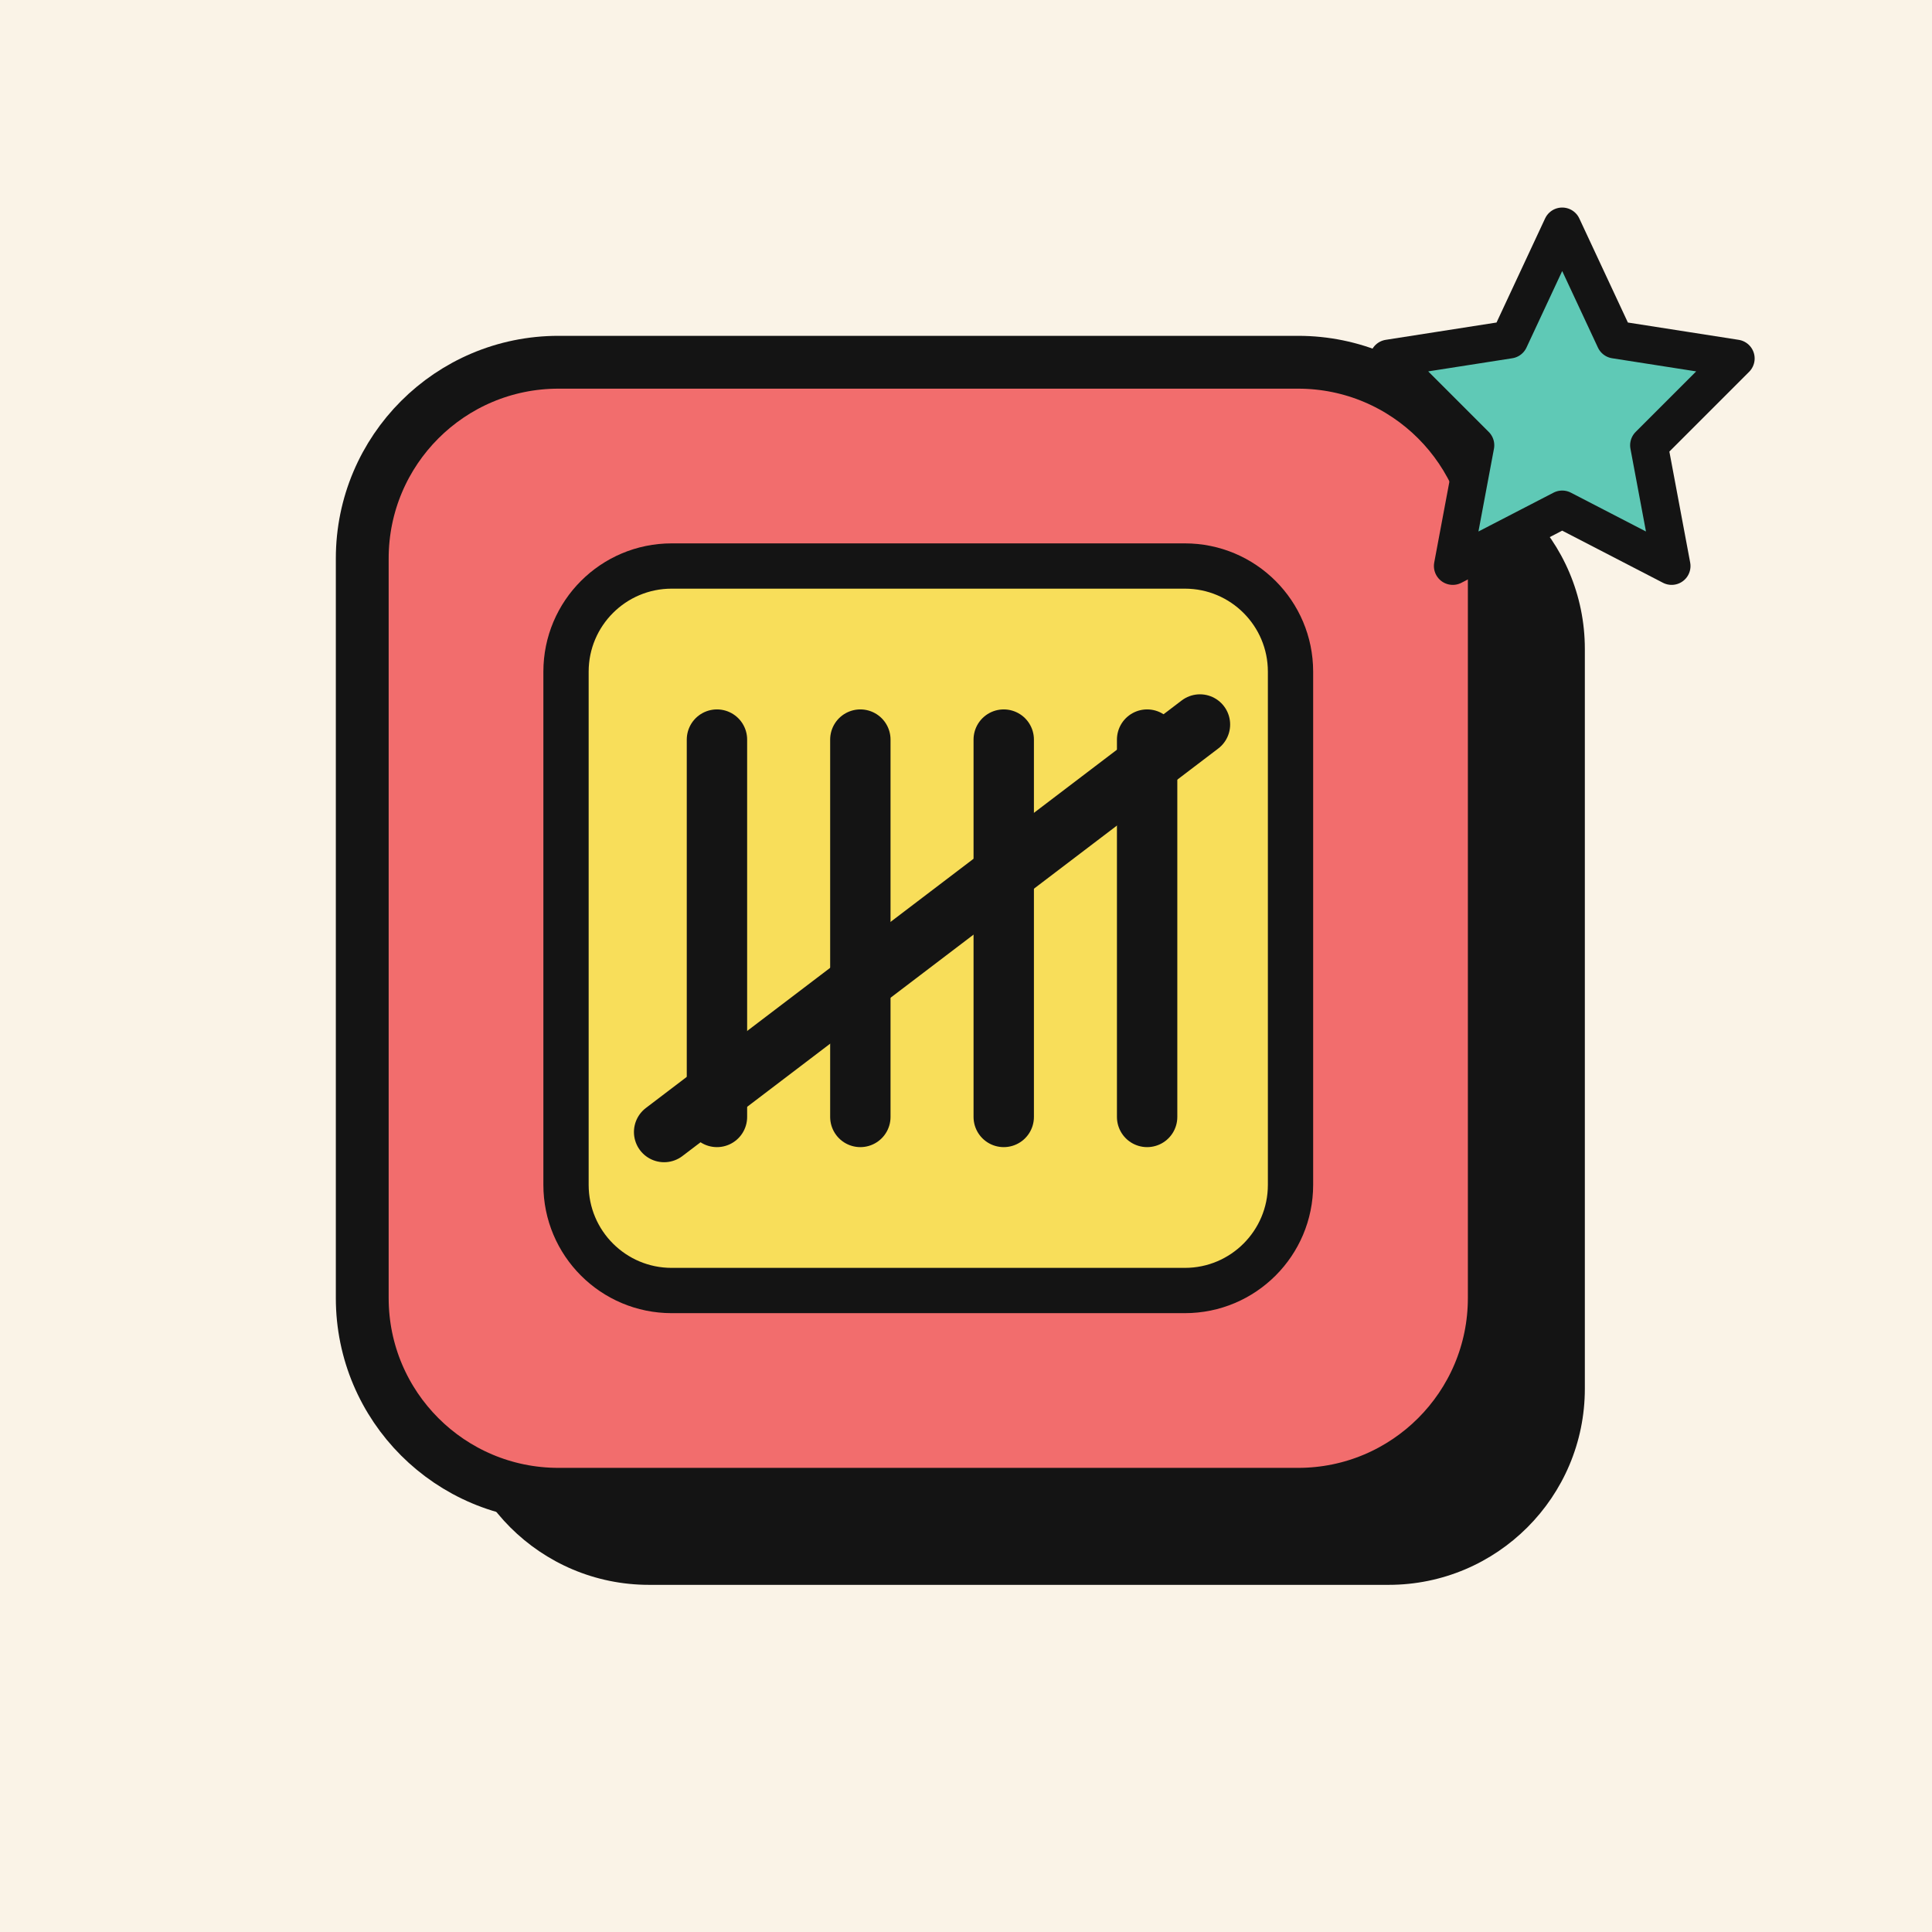
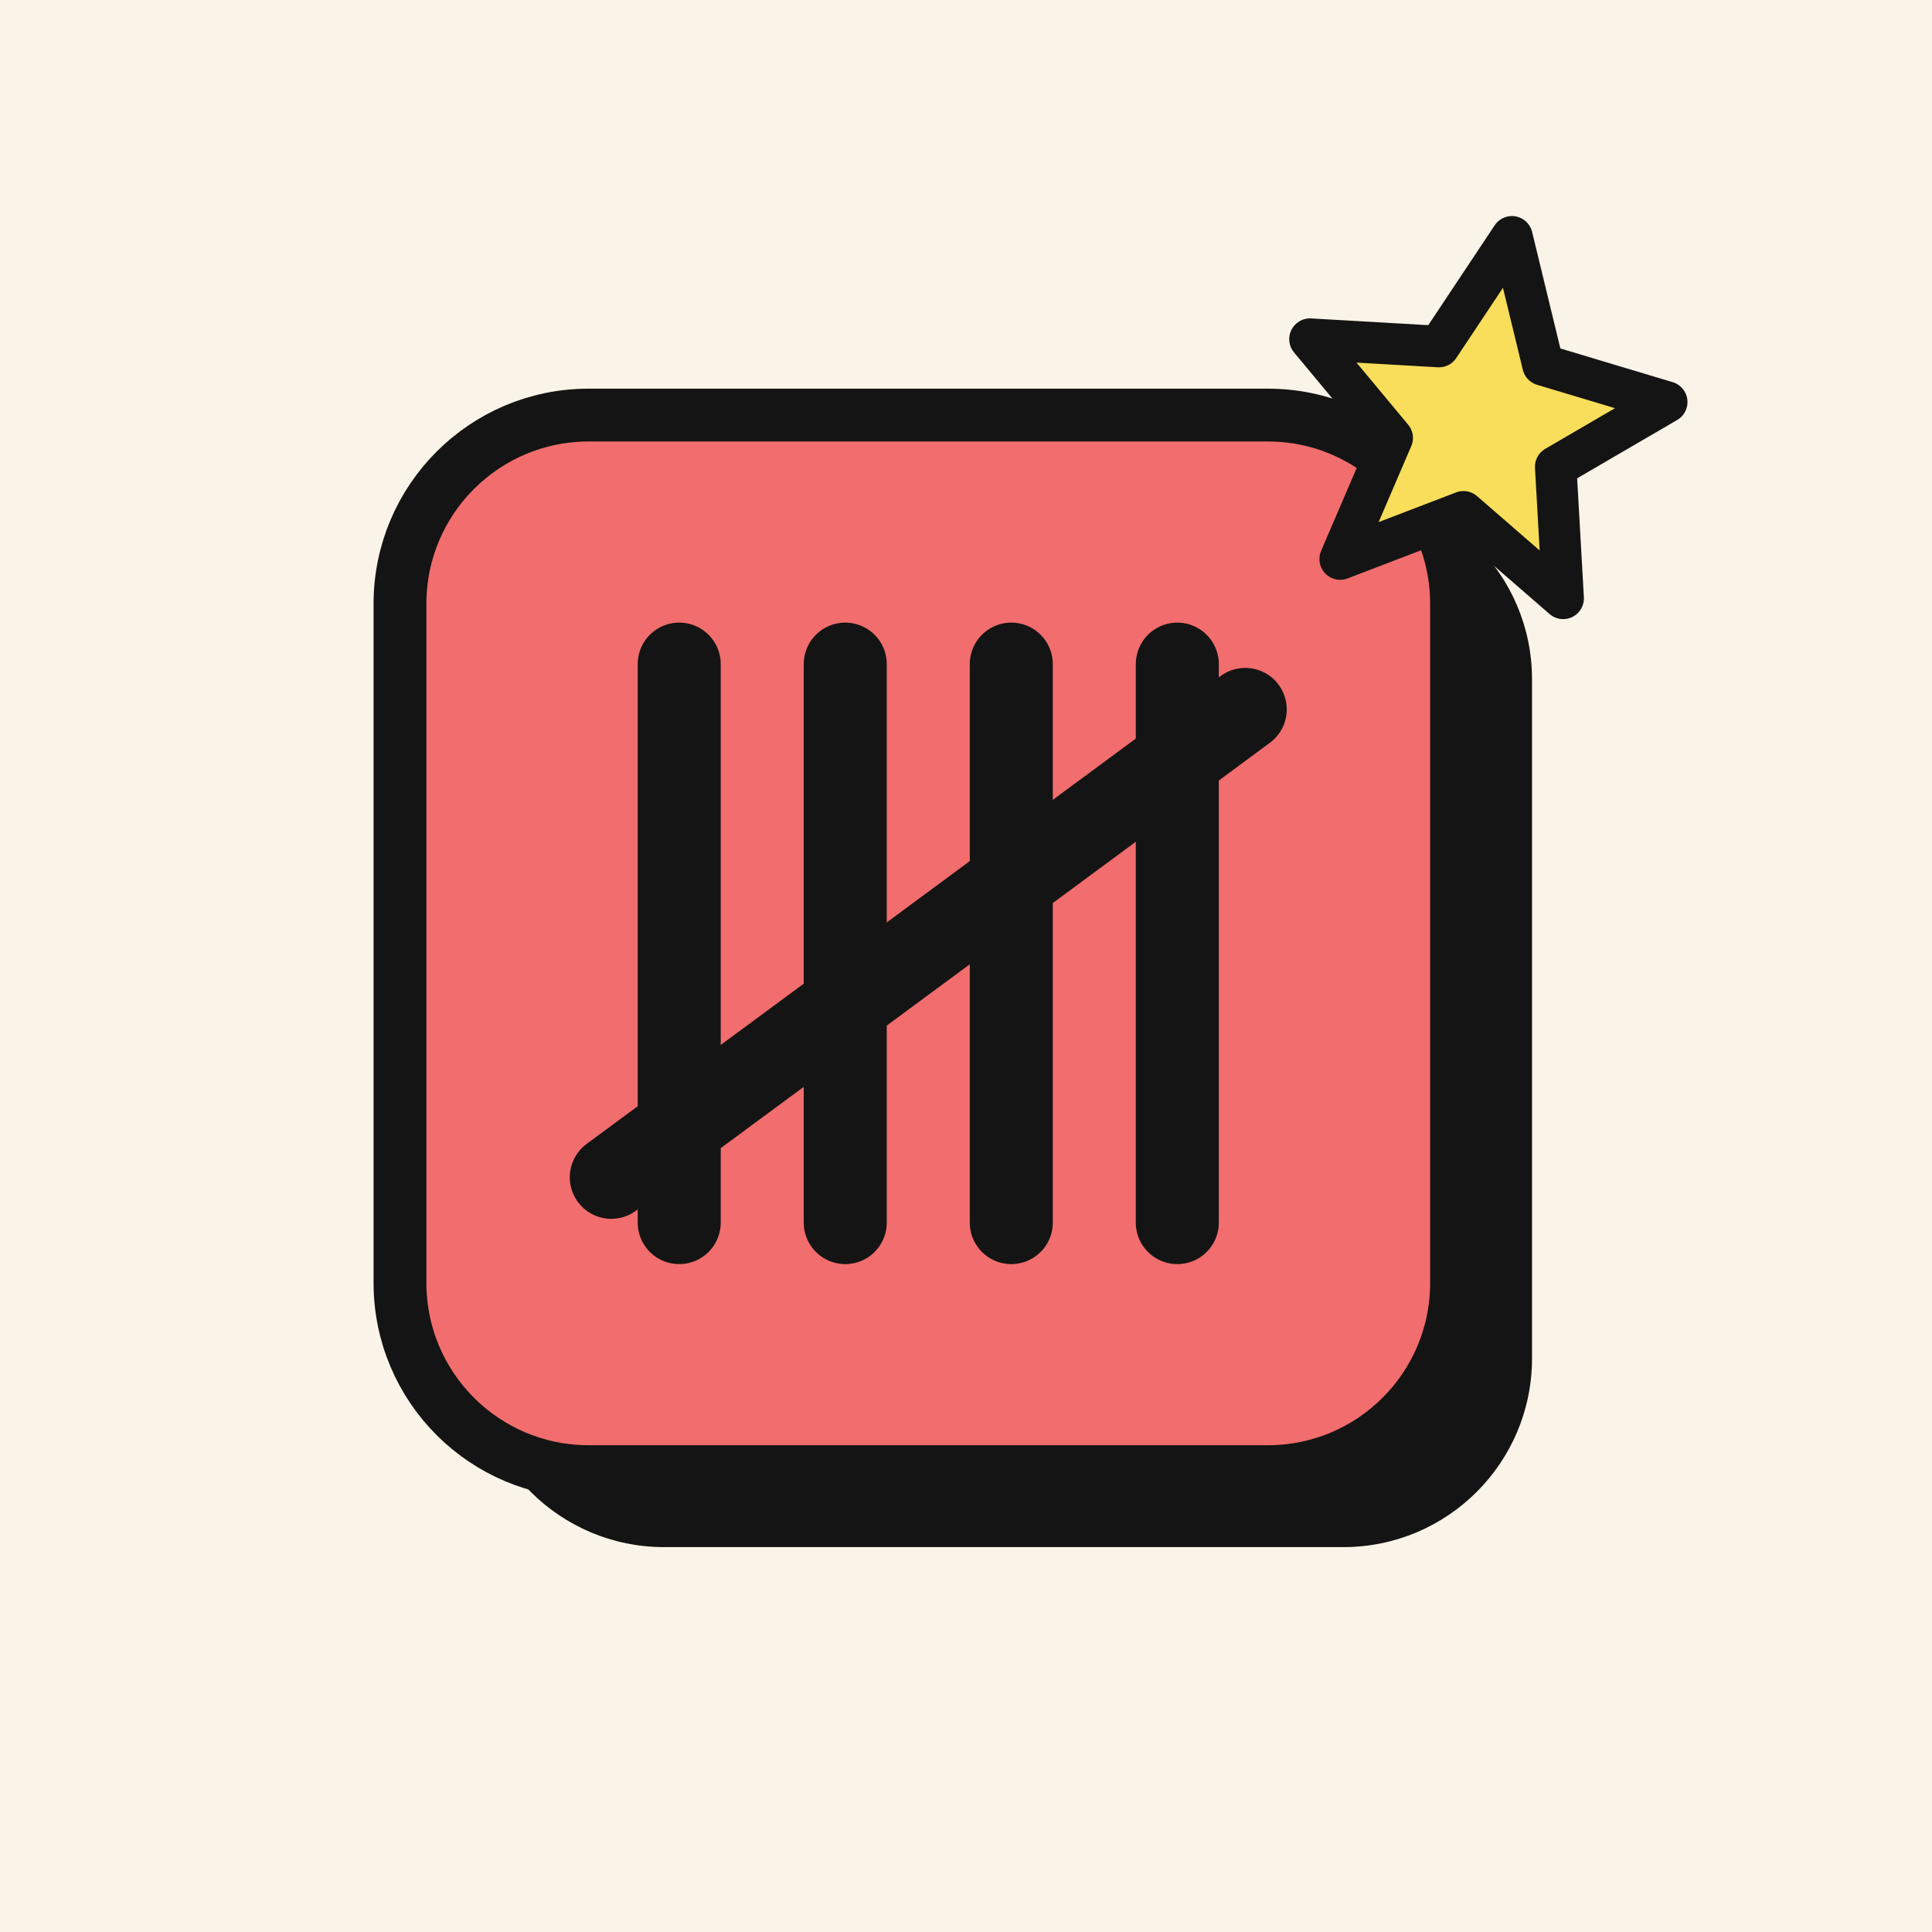
<svg xmlns="http://www.w3.org/2000/svg" viewBox="0 0 512 512" width="512" height="512">
  <rect width="512" height="512" fill="#FAF3E7" />
-   <rect x="120" y="120" width="300" height="300" rx="52" fill="#141414" />
-   <rect x="96" y="96" width="300" height="300" rx="52" fill="#F26D6D" stroke="#141414" stroke-width="14" />
-   <rect x="150" y="150" width="192" height="192" rx="28" fill="#F8DE5A" stroke="#141414" stroke-width="12" />
-   <g stroke="#141414" stroke-width="16" stroke-linecap="round">
-     <line x1="190" y1="196" x2="190" y2="296" />
-     <line x1="228" y1="196" x2="228" y2="296" />
-     <line x1="266" y1="196" x2="266" y2="296" />
-     <line x1="304" y1="196" x2="304" y2="296" />
-     <line x1="176" y1="300" x2="318" y2="192" />
+   <rect x="126" y="130" width="280" height="280" rx="50" fill="#141414" />
+   <rect x="106" y="110" width="280" height="280" rx="50" fill="#F26D6D" stroke="#141414" stroke-width="14" />
+   <g stroke="#141414" stroke-width="22" stroke-linecap="round">
+     <line x1="180" y1="176" x2="180" y2="324" />
+     <line x1="224" y1="176" x2="224" y2="324" />
+     <line x1="268" y1="176" x2="268" y2="324" />
+     <line x1="312" y1="176" x2="312" y2="324" />
+     <line x1="162" y1="312" x2="330" y2="188" />
  </g>
-   <path d="M414 60 l14 30 32 5 -23 23 6 32 -29 -15 -29 15 6 -32 -23 -23 32 -5z" fill="#5FC9B6" stroke="#141414" stroke-width="10" stroke-linejoin="round" />
+   <path d="M0 -50 L14 -18 L48 -14 L22 8 L30 42 L0 24 L-30 42 L-22 8 L-48 -14 L-14 -18 Z" transform="translate(392 112) rotate(10)" fill="#F8DE5A" stroke="#141414" stroke-width="11" stroke-linejoin="round" />
</svg>
